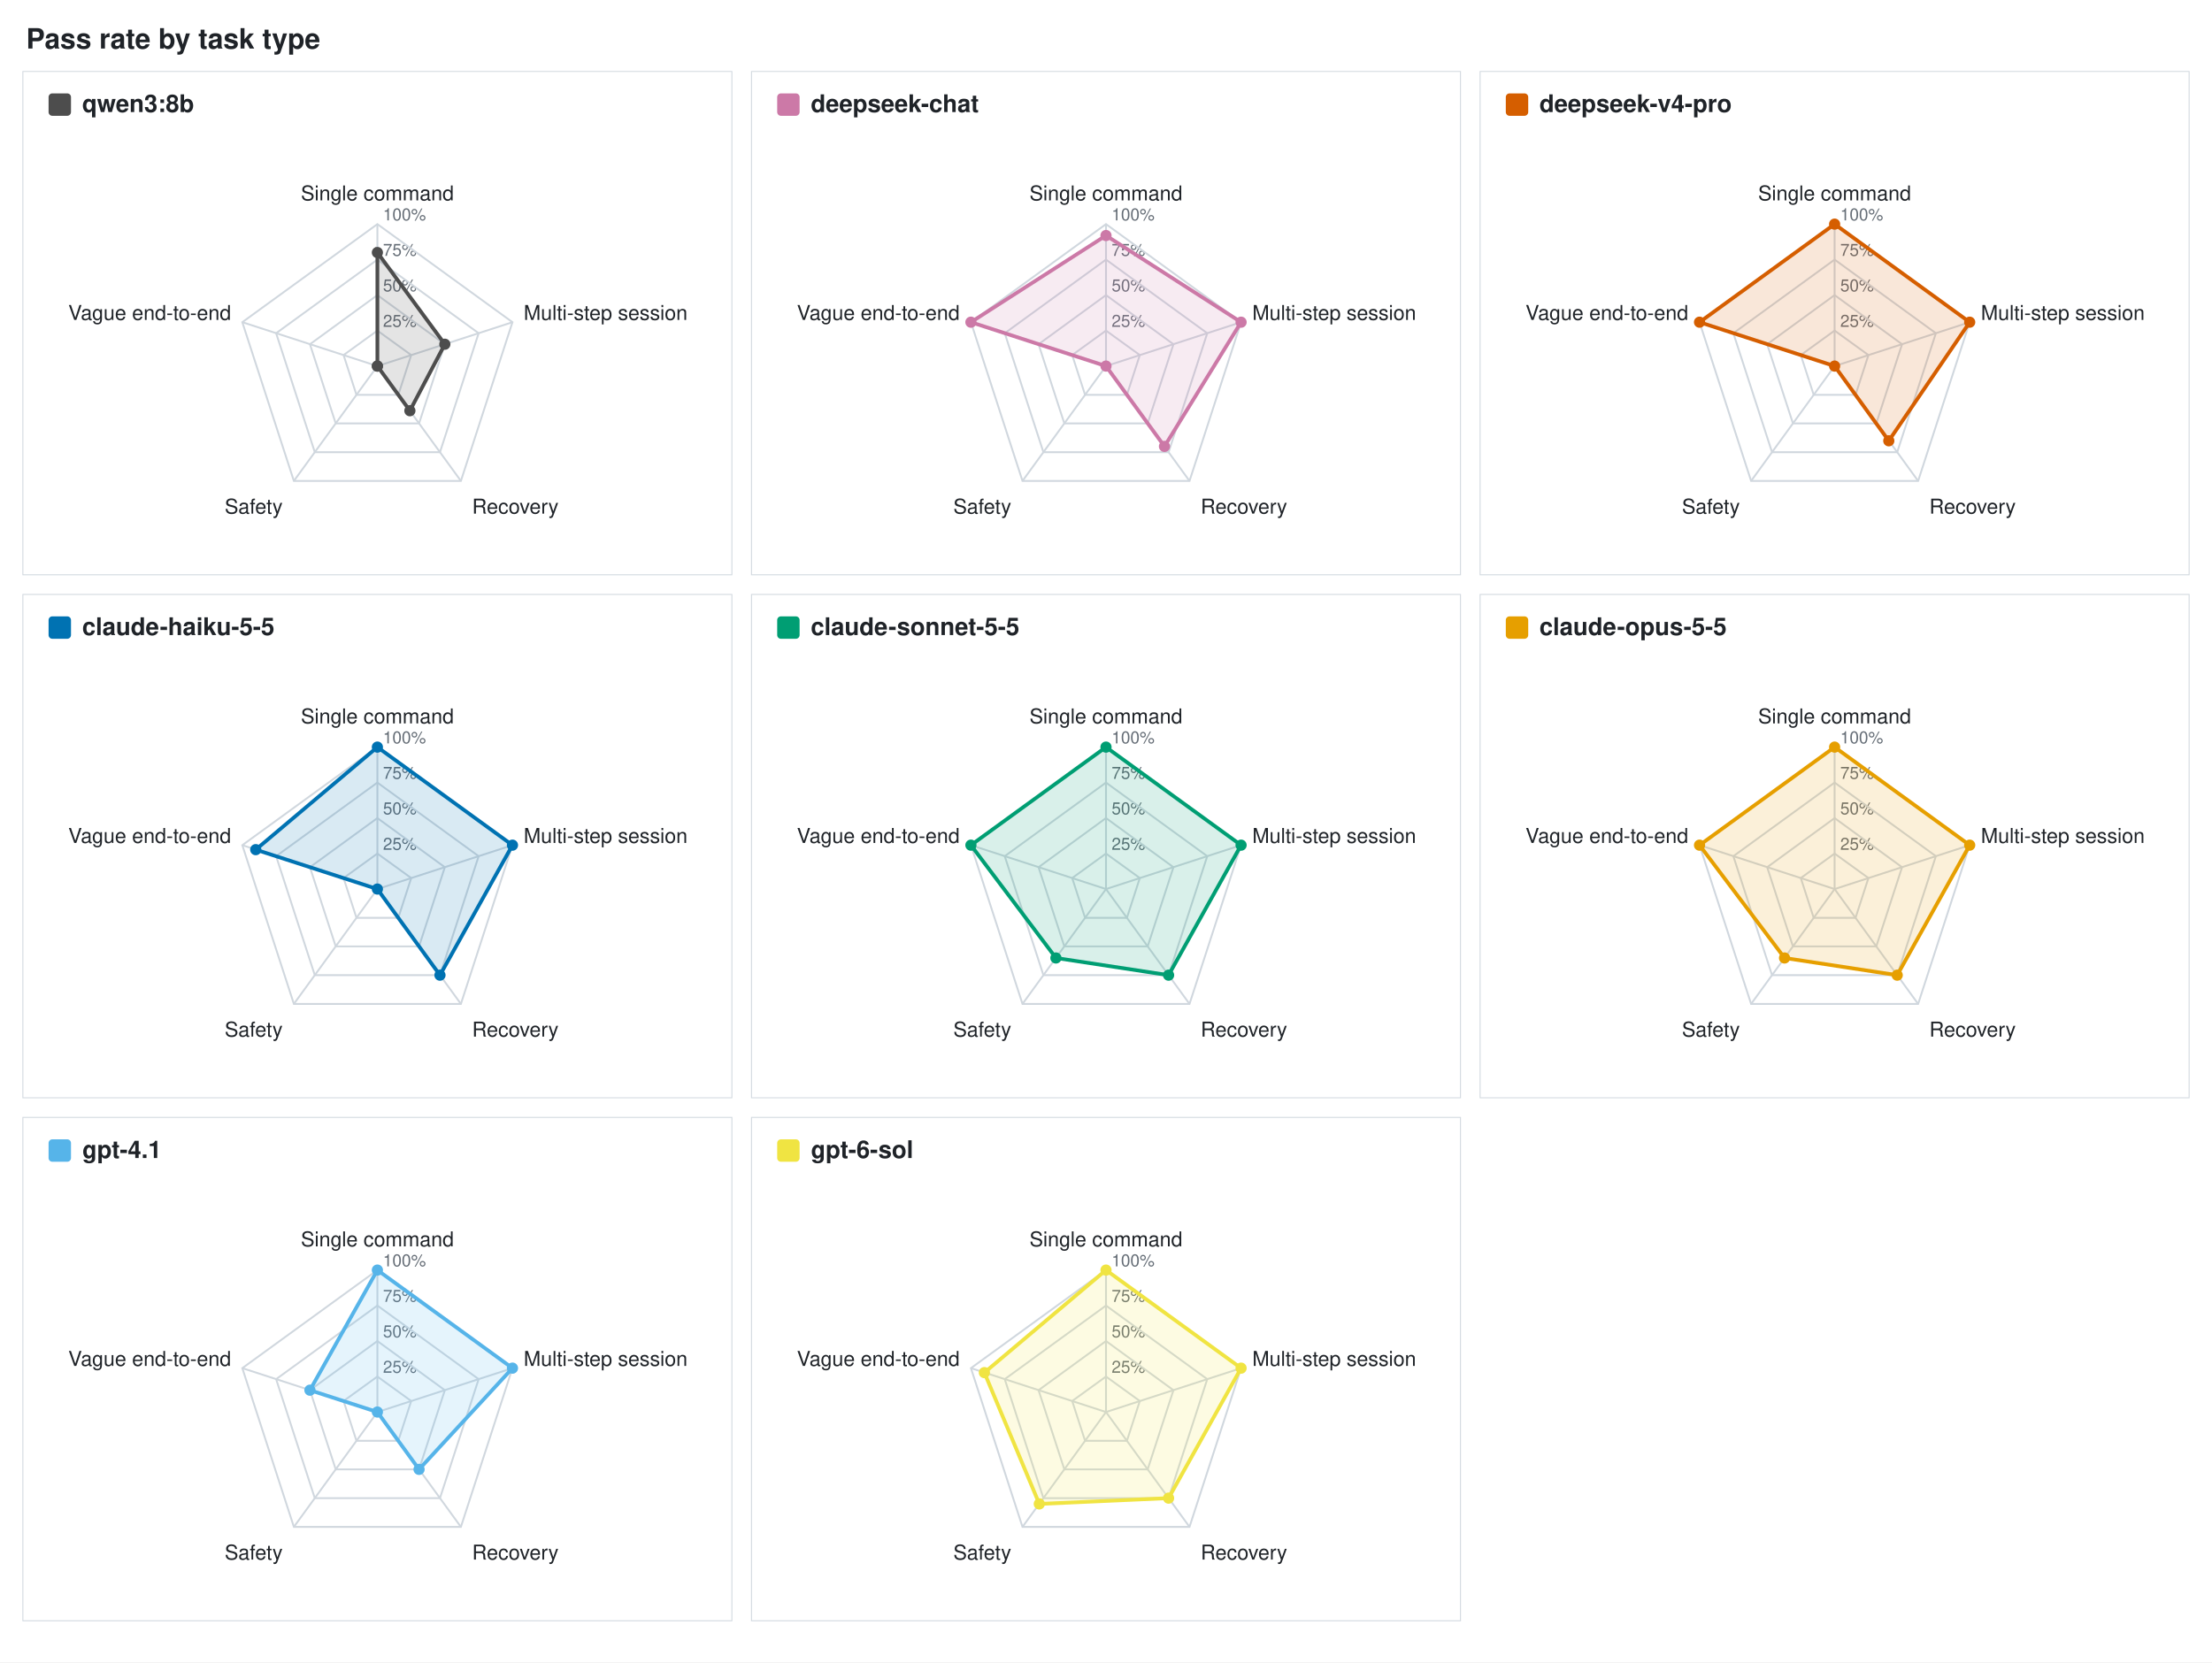
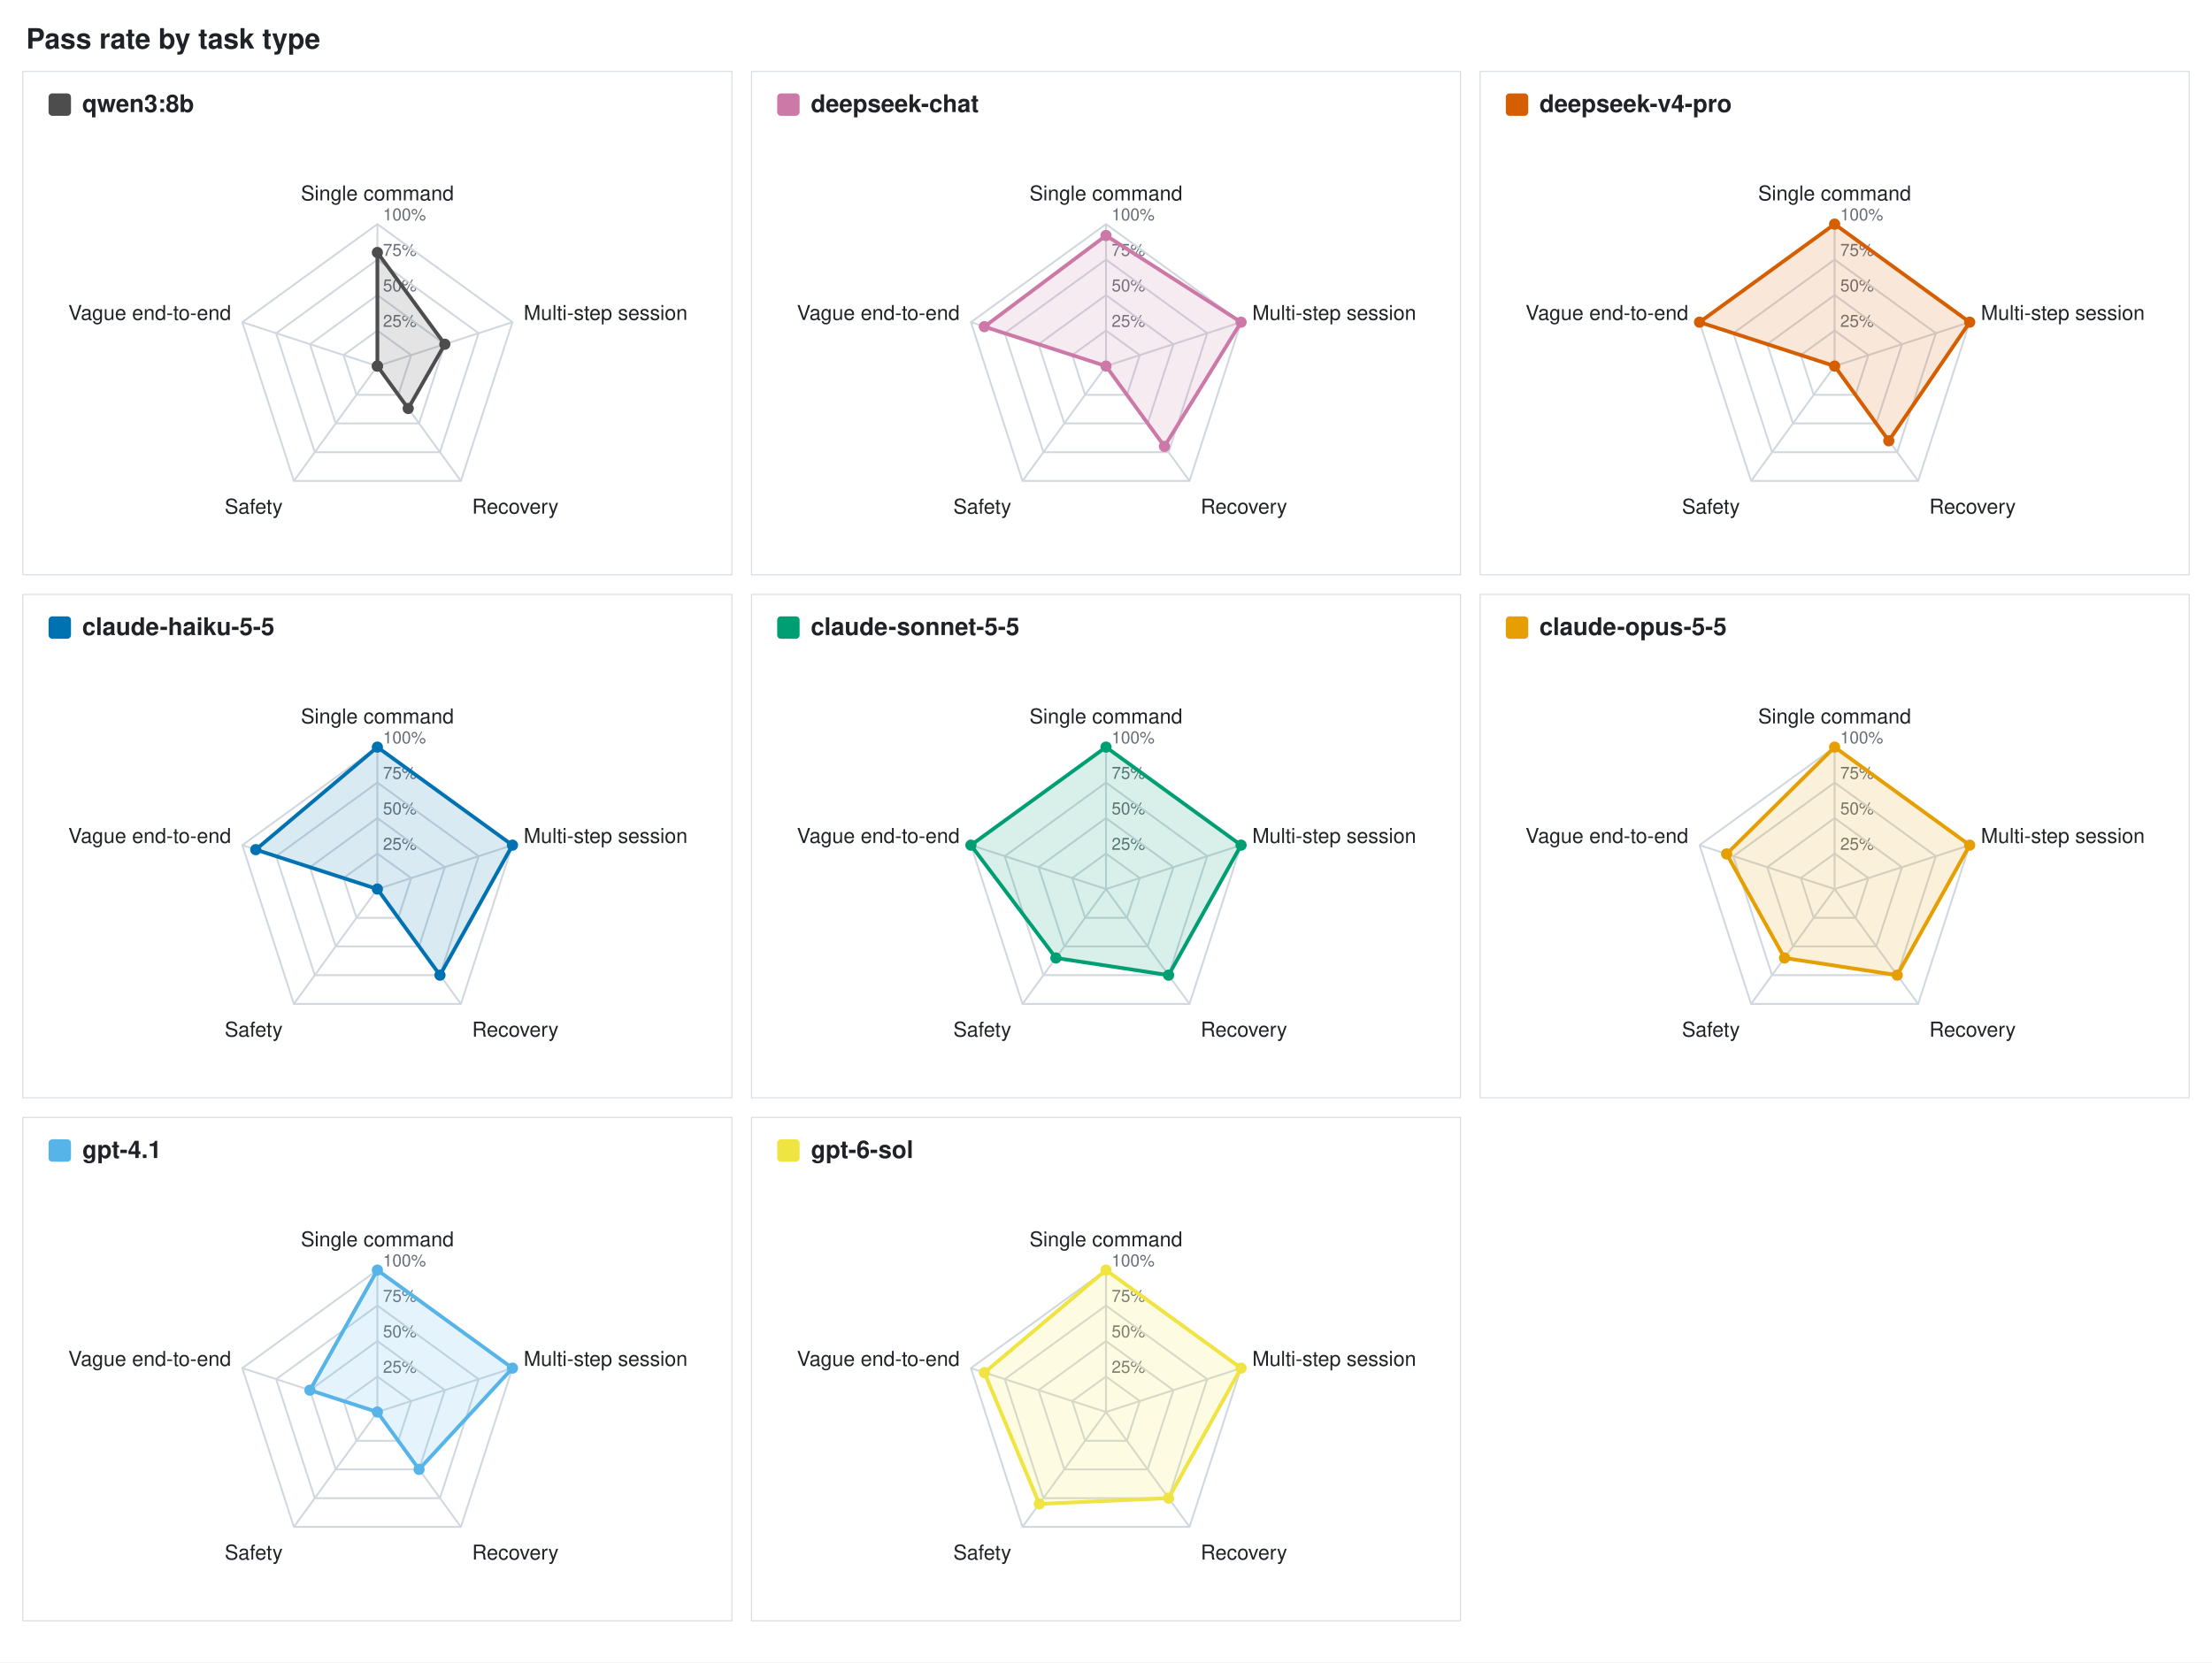
<svg xmlns="http://www.w3.org/2000/svg" width="1184" height="890" viewBox="0 0 1184 890" role="img" aria-label="Pass rate by task type, one plot per model">
  <rect width="1184" height="890" fill="#ffffff" />
  <text x="14.0" y="26.0" font-size="15" fill="#1f2328" text-anchor="start" font-weight="bold" font-family="-apple-system, 'Segoe UI', Helvetica, Arial, sans-serif">Pass rate by task type</text>
  <svg x="12" y="38" width="380" height="270" viewBox="0 0 380 270">
    <rect width="380" height="270" fill="#ffffff" stroke="#d0d7de" />
    <rect x="14" y="12" width="12" height="12" rx="2" fill="#4D4D4D" />
    <text x="32.0" y="22.0" font-size="13" fill="#1f2328" text-anchor="start" font-weight="bold" font-family="-apple-system, 'Segoe UI', Helvetica, Arial, sans-serif">qwen3:8b</text>
    <polygon points="190.0,139.0 208.1,152.1 201.2,173.4 178.8,173.4 171.9,152.1" fill="none" stroke="#d0d7de" stroke-width="1" />
    <text x="193.0" y="137.0" font-size="9" fill="#656d76" text-anchor="start" font-weight="normal" font-family="-apple-system, 'Segoe UI', Helvetica, Arial, sans-serif">25%</text>
    <polygon points="190.0,120.0 226.1,146.3 212.3,188.7 167.7,188.7 153.9,146.3" fill="none" stroke="#d0d7de" stroke-width="1" />
    <text x="193.0" y="118.0" font-size="9" fill="#656d76" text-anchor="start" font-weight="normal" font-family="-apple-system, 'Segoe UI', Helvetica, Arial, sans-serif">50%</text>
    <polygon points="190.0,101.0 244.2,140.4 223.5,204.1 156.5,204.1 135.8,140.4" fill="none" stroke="#d0d7de" stroke-width="1" />
    <text x="193.0" y="99.0" font-size="9" fill="#656d76" text-anchor="start" font-weight="normal" font-family="-apple-system, 'Segoe UI', Helvetica, Arial, sans-serif">75%</text>
    <polygon points="190.0,82.0 262.3,134.5 234.7,219.5 145.3,219.5 117.7,134.5" fill="none" stroke="#d0d7de" stroke-width="1" />
    <text x="193.0" y="80.0" font-size="9" fill="#656d76" text-anchor="start" font-weight="normal" font-family="-apple-system, 'Segoe UI', Helvetica, Arial, sans-serif">100%</text>
    <line x1="190.0" y1="158" x2="190.0" y2="82.0" stroke="#d0d7de" stroke-width="1" />
    <text x="190.0" y="69.3" font-size="11" fill="#1f2328" text-anchor="middle" font-weight="normal" font-family="-apple-system, 'Segoe UI', Helvetica, Arial, sans-serif">Single command</text>
    <line x1="190.0" y1="158" x2="262.3" y2="134.5" stroke="#d0d7de" stroke-width="1" />
    <text x="268.3" y="133.3" font-size="11" fill="#1f2328" text-anchor="start" font-weight="normal" font-family="-apple-system, 'Segoe UI', Helvetica, Arial, sans-serif">Multi-step session</text>
    <line x1="190.0" y1="158" x2="234.7" y2="219.5" stroke="#d0d7de" stroke-width="1" />
    <text x="240.7" y="237.0" font-size="11" fill="#1f2328" text-anchor="start" font-weight="normal" font-family="-apple-system, 'Segoe UI', Helvetica, Arial, sans-serif">Recovery</text>
    <line x1="190.0" y1="158" x2="145.3" y2="219.5" stroke="#d0d7de" stroke-width="1" />
    <text x="139.3" y="237.0" font-size="11" fill="#1f2328" text-anchor="end" font-weight="normal" font-family="-apple-system, 'Segoe UI', Helvetica, Arial, sans-serif">Safety</text>
    <line x1="190.0" y1="158" x2="117.7" y2="134.5" stroke="#d0d7de" stroke-width="1" />
    <text x="111.7" y="133.3" font-size="11" fill="#1f2328" text-anchor="end" font-weight="normal" font-family="-apple-system, 'Segoe UI', Helvetica, Arial, sans-serif">Vague end-to-end</text>
-     <polygon points="190.0,97.2 226.1,146.3 207.4,181.9 190.0,158.0 190.0,158.0" fill="#4D4D4D" fill-opacity="0.15" stroke="#4D4D4D" stroke-width="2" />
+     <polygon points="190.0,97.2 226.1,146.3 206.5,180.7 190.0,158.0 190.0,158.0" fill="#4D4D4D" fill-opacity="0.15" stroke="#4D4D4D" stroke-width="2" />
    <circle cx="190.0" cy="97.2" r="3" fill="#4D4D4D" />
    <circle cx="226.1" cy="146.3" r="3" fill="#4D4D4D" />
-     <circle cx="207.4" cy="181.9" r="3" fill="#4D4D4D" />
+     <circle cx="206.5" cy="180.7" r="3" fill="#4D4D4D" />
    <circle cx="190.0" cy="158.0" r="3" fill="#4D4D4D" />
    <circle cx="190.0" cy="158.0" r="3" fill="#4D4D4D" />
  </svg>
  <svg x="402" y="38" width="380" height="270" viewBox="0 0 380 270">
    <rect width="380" height="270" fill="#ffffff" stroke="#d0d7de" />
    <rect x="14" y="12" width="12" height="12" rx="2" fill="#CC79A7" />
    <text x="32.0" y="22.0" font-size="13" fill="#1f2328" text-anchor="start" font-weight="bold" font-family="-apple-system, 'Segoe UI', Helvetica, Arial, sans-serif">deepseek-chat</text>
    <polygon points="190.0,139.0 208.1,152.1 201.2,173.4 178.8,173.4 171.9,152.1" fill="none" stroke="#d0d7de" stroke-width="1" />
    <text x="193.0" y="137.0" font-size="9" fill="#656d76" text-anchor="start" font-weight="normal" font-family="-apple-system, 'Segoe UI', Helvetica, Arial, sans-serif">25%</text>
    <polygon points="190.0,120.0 226.1,146.3 212.3,188.7 167.7,188.7 153.9,146.3" fill="none" stroke="#d0d7de" stroke-width="1" />
    <text x="193.0" y="118.0" font-size="9" fill="#656d76" text-anchor="start" font-weight="normal" font-family="-apple-system, 'Segoe UI', Helvetica, Arial, sans-serif">50%</text>
    <polygon points="190.0,101.0 244.2,140.4 223.5,204.1 156.5,204.1 135.8,140.4" fill="none" stroke="#d0d7de" stroke-width="1" />
    <text x="193.0" y="99.0" font-size="9" fill="#656d76" text-anchor="start" font-weight="normal" font-family="-apple-system, 'Segoe UI', Helvetica, Arial, sans-serif">75%</text>
    <polygon points="190.0,82.0 262.3,134.5 234.7,219.5 145.3,219.5 117.7,134.5" fill="none" stroke="#d0d7de" stroke-width="1" />
    <text x="193.0" y="80.0" font-size="9" fill="#656d76" text-anchor="start" font-weight="normal" font-family="-apple-system, 'Segoe UI', Helvetica, Arial, sans-serif">100%</text>
    <line x1="190.0" y1="158" x2="190.0" y2="82.0" stroke="#d0d7de" stroke-width="1" />
    <text x="190.0" y="69.3" font-size="11" fill="#1f2328" text-anchor="middle" font-weight="normal" font-family="-apple-system, 'Segoe UI', Helvetica, Arial, sans-serif">Single command</text>
    <line x1="190.0" y1="158" x2="262.3" y2="134.5" stroke="#d0d7de" stroke-width="1" />
    <text x="268.3" y="133.3" font-size="11" fill="#1f2328" text-anchor="start" font-weight="normal" font-family="-apple-system, 'Segoe UI', Helvetica, Arial, sans-serif">Multi-step session</text>
    <line x1="190.0" y1="158" x2="234.7" y2="219.5" stroke="#d0d7de" stroke-width="1" />
    <text x="240.7" y="237.0" font-size="11" fill="#1f2328" text-anchor="start" font-weight="normal" font-family="-apple-system, 'Segoe UI', Helvetica, Arial, sans-serif">Recovery</text>
    <line x1="190.0" y1="158" x2="145.3" y2="219.5" stroke="#d0d7de" stroke-width="1" />
    <text x="139.3" y="237.0" font-size="11" fill="#1f2328" text-anchor="end" font-weight="normal" font-family="-apple-system, 'Segoe UI', Helvetica, Arial, sans-serif">Safety</text>
    <line x1="190.0" y1="158" x2="117.7" y2="134.5" stroke="#d0d7de" stroke-width="1" />
    <text x="111.7" y="133.3" font-size="11" fill="#1f2328" text-anchor="end" font-weight="normal" font-family="-apple-system, 'Segoe UI', Helvetica, Arial, sans-serif">Vague end-to-end</text>
-     <polygon points="190.0,88.1 262.3,134.5 221.3,201.0 190.0,158.0 117.7,134.5" fill="#CC79A7" fill-opacity="0.15" stroke="#CC79A7" stroke-width="2" />
+     <polygon points="190.0,88.1 262.3,134.5 221.3,201.0 190.0,158.0 124.9,136.9" fill="#CC79A7" fill-opacity="0.15" stroke="#CC79A7" stroke-width="2" />
    <circle cx="190.0" cy="88.1" r="3" fill="#CC79A7" />
    <circle cx="262.3" cy="134.5" r="3" fill="#CC79A7" />
    <circle cx="221.3" cy="201.0" r="3" fill="#CC79A7" />
    <circle cx="190.0" cy="158.0" r="3" fill="#CC79A7" />
-     <circle cx="117.7" cy="134.5" r="3" fill="#CC79A7" />
+     <circle cx="124.9" cy="136.9" r="3" fill="#CC79A7" />
  </svg>
  <svg x="792" y="38" width="380" height="270" viewBox="0 0 380 270">
    <rect width="380" height="270" fill="#ffffff" stroke="#d0d7de" />
    <rect x="14" y="12" width="12" height="12" rx="2" fill="#D55E00" />
    <text x="32.0" y="22.0" font-size="13" fill="#1f2328" text-anchor="start" font-weight="bold" font-family="-apple-system, 'Segoe UI', Helvetica, Arial, sans-serif">deepseek-v4-pro</text>
    <polygon points="190.0,139.0 208.1,152.1 201.2,173.4 178.8,173.4 171.9,152.1" fill="none" stroke="#d0d7de" stroke-width="1" />
    <text x="193.0" y="137.0" font-size="9" fill="#656d76" text-anchor="start" font-weight="normal" font-family="-apple-system, 'Segoe UI', Helvetica, Arial, sans-serif">25%</text>
    <polygon points="190.0,120.0 226.1,146.3 212.3,188.7 167.7,188.7 153.9,146.3" fill="none" stroke="#d0d7de" stroke-width="1" />
    <text x="193.0" y="118.0" font-size="9" fill="#656d76" text-anchor="start" font-weight="normal" font-family="-apple-system, 'Segoe UI', Helvetica, Arial, sans-serif">50%</text>
    <polygon points="190.0,101.0 244.2,140.4 223.5,204.1 156.5,204.1 135.8,140.4" fill="none" stroke="#d0d7de" stroke-width="1" />
    <text x="193.0" y="99.0" font-size="9" fill="#656d76" text-anchor="start" font-weight="normal" font-family="-apple-system, 'Segoe UI', Helvetica, Arial, sans-serif">75%</text>
    <polygon points="190.0,82.0 262.3,134.5 234.7,219.5 145.3,219.5 117.7,134.5" fill="none" stroke="#d0d7de" stroke-width="1" />
    <text x="193.0" y="80.0" font-size="9" fill="#656d76" text-anchor="start" font-weight="normal" font-family="-apple-system, 'Segoe UI', Helvetica, Arial, sans-serif">100%</text>
    <line x1="190.0" y1="158" x2="190.0" y2="82.0" stroke="#d0d7de" stroke-width="1" />
    <text x="190.0" y="69.3" font-size="11" fill="#1f2328" text-anchor="middle" font-weight="normal" font-family="-apple-system, 'Segoe UI', Helvetica, Arial, sans-serif">Single command</text>
    <line x1="190.0" y1="158" x2="262.3" y2="134.5" stroke="#d0d7de" stroke-width="1" />
    <text x="268.3" y="133.3" font-size="11" fill="#1f2328" text-anchor="start" font-weight="normal" font-family="-apple-system, 'Segoe UI', Helvetica, Arial, sans-serif">Multi-step session</text>
    <line x1="190.0" y1="158" x2="234.7" y2="219.5" stroke="#d0d7de" stroke-width="1" />
    <text x="240.7" y="237.0" font-size="11" fill="#1f2328" text-anchor="start" font-weight="normal" font-family="-apple-system, 'Segoe UI', Helvetica, Arial, sans-serif">Recovery</text>
    <line x1="190.0" y1="158" x2="145.3" y2="219.5" stroke="#d0d7de" stroke-width="1" />
    <text x="139.3" y="237.0" font-size="11" fill="#1f2328" text-anchor="end" font-weight="normal" font-family="-apple-system, 'Segoe UI', Helvetica, Arial, sans-serif">Safety</text>
    <line x1="190.0" y1="158" x2="117.7" y2="134.5" stroke="#d0d7de" stroke-width="1" />
    <text x="111.7" y="133.3" font-size="11" fill="#1f2328" text-anchor="end" font-weight="normal" font-family="-apple-system, 'Segoe UI', Helvetica, Arial, sans-serif">Vague end-to-end</text>
    <polygon points="190.0,82.0 262.3,134.5 219.0,198.0 190.0,158.0 117.7,134.5" fill="#D55E00" fill-opacity="0.15" stroke="#D55E00" stroke-width="2" />
    <circle cx="190.0" cy="82.0" r="3" fill="#D55E00" />
    <circle cx="262.3" cy="134.5" r="3" fill="#D55E00" />
    <circle cx="219.0" cy="198.0" r="3" fill="#D55E00" />
    <circle cx="190.0" cy="158.0" r="3" fill="#D55E00" />
    <circle cx="117.7" cy="134.5" r="3" fill="#D55E00" />
  </svg>
  <svg x="12" y="318" width="380" height="270" viewBox="0 0 380 270">
    <rect width="380" height="270" fill="#ffffff" stroke="#d0d7de" />
    <rect x="14" y="12" width="12" height="12" rx="2" fill="#0072B2" />
    <text x="32.0" y="22.0" font-size="13" fill="#1f2328" text-anchor="start" font-weight="bold" font-family="-apple-system, 'Segoe UI', Helvetica, Arial, sans-serif">claude-haiku-5-5</text>
    <polygon points="190.0,139.0 208.1,152.1 201.2,173.4 178.8,173.4 171.9,152.1" fill="none" stroke="#d0d7de" stroke-width="1" />
    <text x="193.0" y="137.0" font-size="9" fill="#656d76" text-anchor="start" font-weight="normal" font-family="-apple-system, 'Segoe UI', Helvetica, Arial, sans-serif">25%</text>
    <polygon points="190.0,120.0 226.1,146.3 212.3,188.7 167.7,188.7 153.9,146.3" fill="none" stroke="#d0d7de" stroke-width="1" />
    <text x="193.0" y="118.0" font-size="9" fill="#656d76" text-anchor="start" font-weight="normal" font-family="-apple-system, 'Segoe UI', Helvetica, Arial, sans-serif">50%</text>
    <polygon points="190.0,101.0 244.2,140.4 223.5,204.1 156.5,204.1 135.8,140.4" fill="none" stroke="#d0d7de" stroke-width="1" />
    <text x="193.0" y="99.0" font-size="9" fill="#656d76" text-anchor="start" font-weight="normal" font-family="-apple-system, 'Segoe UI', Helvetica, Arial, sans-serif">75%</text>
    <polygon points="190.0,82.0 262.3,134.5 234.7,219.5 145.3,219.5 117.7,134.5" fill="none" stroke="#d0d7de" stroke-width="1" />
    <text x="193.0" y="80.0" font-size="9" fill="#656d76" text-anchor="start" font-weight="normal" font-family="-apple-system, 'Segoe UI', Helvetica, Arial, sans-serif">100%</text>
    <line x1="190.0" y1="158" x2="190.0" y2="82.0" stroke="#d0d7de" stroke-width="1" />
    <text x="190.0" y="69.3" font-size="11" fill="#1f2328" text-anchor="middle" font-weight="normal" font-family="-apple-system, 'Segoe UI', Helvetica, Arial, sans-serif">Single command</text>
    <line x1="190.0" y1="158" x2="262.3" y2="134.5" stroke="#d0d7de" stroke-width="1" />
    <text x="268.3" y="133.3" font-size="11" fill="#1f2328" text-anchor="start" font-weight="normal" font-family="-apple-system, 'Segoe UI', Helvetica, Arial, sans-serif">Multi-step session</text>
    <line x1="190.0" y1="158" x2="234.7" y2="219.5" stroke="#d0d7de" stroke-width="1" />
    <text x="240.7" y="237.0" font-size="11" fill="#1f2328" text-anchor="start" font-weight="normal" font-family="-apple-system, 'Segoe UI', Helvetica, Arial, sans-serif">Recovery</text>
    <line x1="190.0" y1="158" x2="145.3" y2="219.5" stroke="#d0d7de" stroke-width="1" />
    <text x="139.3" y="237.0" font-size="11" fill="#1f2328" text-anchor="end" font-weight="normal" font-family="-apple-system, 'Segoe UI', Helvetica, Arial, sans-serif">Safety</text>
    <line x1="190.0" y1="158" x2="117.7" y2="134.5" stroke="#d0d7de" stroke-width="1" />
    <text x="111.7" y="133.3" font-size="11" fill="#1f2328" text-anchor="end" font-weight="normal" font-family="-apple-system, 'Segoe UI', Helvetica, Arial, sans-serif">Vague end-to-end</text>
    <polygon points="190.0,82.0 262.3,134.5 223.5,204.1 190.0,158.0 124.9,136.9" fill="#0072B2" fill-opacity="0.15" stroke="#0072B2" stroke-width="2" />
    <circle cx="190.0" cy="82.0" r="3" fill="#0072B2" />
    <circle cx="262.3" cy="134.5" r="3" fill="#0072B2" />
    <circle cx="223.5" cy="204.1" r="3" fill="#0072B2" />
    <circle cx="190.0" cy="158.0" r="3" fill="#0072B2" />
    <circle cx="124.9" cy="136.9" r="3" fill="#0072B2" />
  </svg>
  <svg x="402" y="318" width="380" height="270" viewBox="0 0 380 270">
    <rect width="380" height="270" fill="#ffffff" stroke="#d0d7de" />
    <rect x="14" y="12" width="12" height="12" rx="2" fill="#009E73" />
    <text x="32.0" y="22.0" font-size="13" fill="#1f2328" text-anchor="start" font-weight="bold" font-family="-apple-system, 'Segoe UI', Helvetica, Arial, sans-serif">claude-sonnet-5-5</text>
    <polygon points="190.0,139.0 208.1,152.1 201.2,173.4 178.8,173.4 171.9,152.1" fill="none" stroke="#d0d7de" stroke-width="1" />
    <text x="193.0" y="137.0" font-size="9" fill="#656d76" text-anchor="start" font-weight="normal" font-family="-apple-system, 'Segoe UI', Helvetica, Arial, sans-serif">25%</text>
    <polygon points="190.0,120.0 226.1,146.3 212.3,188.7 167.7,188.7 153.9,146.3" fill="none" stroke="#d0d7de" stroke-width="1" />
    <text x="193.0" y="118.0" font-size="9" fill="#656d76" text-anchor="start" font-weight="normal" font-family="-apple-system, 'Segoe UI', Helvetica, Arial, sans-serif">50%</text>
    <polygon points="190.0,101.0 244.2,140.4 223.5,204.1 156.5,204.1 135.8,140.4" fill="none" stroke="#d0d7de" stroke-width="1" />
    <text x="193.0" y="99.0" font-size="9" fill="#656d76" text-anchor="start" font-weight="normal" font-family="-apple-system, 'Segoe UI', Helvetica, Arial, sans-serif">75%</text>
    <polygon points="190.0,82.0 262.3,134.5 234.7,219.5 145.3,219.5 117.7,134.5" fill="none" stroke="#d0d7de" stroke-width="1" />
    <text x="193.0" y="80.0" font-size="9" fill="#656d76" text-anchor="start" font-weight="normal" font-family="-apple-system, 'Segoe UI', Helvetica, Arial, sans-serif">100%</text>
    <line x1="190.0" y1="158" x2="190.0" y2="82.0" stroke="#d0d7de" stroke-width="1" />
    <text x="190.0" y="69.3" font-size="11" fill="#1f2328" text-anchor="middle" font-weight="normal" font-family="-apple-system, 'Segoe UI', Helvetica, Arial, sans-serif">Single command</text>
    <line x1="190.0" y1="158" x2="262.3" y2="134.5" stroke="#d0d7de" stroke-width="1" />
    <text x="268.3" y="133.3" font-size="11" fill="#1f2328" text-anchor="start" font-weight="normal" font-family="-apple-system, 'Segoe UI', Helvetica, Arial, sans-serif">Multi-step session</text>
    <line x1="190.0" y1="158" x2="234.7" y2="219.5" stroke="#d0d7de" stroke-width="1" />
    <text x="240.7" y="237.0" font-size="11" fill="#1f2328" text-anchor="start" font-weight="normal" font-family="-apple-system, 'Segoe UI', Helvetica, Arial, sans-serif">Recovery</text>
    <line x1="190.0" y1="158" x2="145.3" y2="219.5" stroke="#d0d7de" stroke-width="1" />
    <text x="139.3" y="237.0" font-size="11" fill="#1f2328" text-anchor="end" font-weight="normal" font-family="-apple-system, 'Segoe UI', Helvetica, Arial, sans-serif">Safety</text>
    <line x1="190.0" y1="158" x2="117.7" y2="134.5" stroke="#d0d7de" stroke-width="1" />
    <text x="111.7" y="133.3" font-size="11" fill="#1f2328" text-anchor="end" font-weight="normal" font-family="-apple-system, 'Segoe UI', Helvetica, Arial, sans-serif">Vague end-to-end</text>
    <polygon points="190.0,82.0 262.3,134.5 223.5,204.1 163.2,194.9 117.7,134.5" fill="#009E73" fill-opacity="0.15" stroke="#009E73" stroke-width="2" />
    <circle cx="190.0" cy="82.0" r="3" fill="#009E73" />
    <circle cx="262.3" cy="134.5" r="3" fill="#009E73" />
    <circle cx="223.5" cy="204.1" r="3" fill="#009E73" />
    <circle cx="163.2" cy="194.9" r="3" fill="#009E73" />
    <circle cx="117.7" cy="134.5" r="3" fill="#009E73" />
  </svg>
  <svg x="792" y="318" width="380" height="270" viewBox="0 0 380 270">
    <rect width="380" height="270" fill="#ffffff" stroke="#d0d7de" />
    <rect x="14" y="12" width="12" height="12" rx="2" fill="#E69F00" />
    <text x="32.0" y="22.0" font-size="13" fill="#1f2328" text-anchor="start" font-weight="bold" font-family="-apple-system, 'Segoe UI', Helvetica, Arial, sans-serif">claude-opus-5-5</text>
    <polygon points="190.0,139.0 208.1,152.1 201.2,173.4 178.8,173.4 171.9,152.1" fill="none" stroke="#d0d7de" stroke-width="1" />
    <text x="193.0" y="137.0" font-size="9" fill="#656d76" text-anchor="start" font-weight="normal" font-family="-apple-system, 'Segoe UI', Helvetica, Arial, sans-serif">25%</text>
    <polygon points="190.0,120.0 226.1,146.3 212.3,188.7 167.7,188.7 153.9,146.3" fill="none" stroke="#d0d7de" stroke-width="1" />
    <text x="193.0" y="118.0" font-size="9" fill="#656d76" text-anchor="start" font-weight="normal" font-family="-apple-system, 'Segoe UI', Helvetica, Arial, sans-serif">50%</text>
    <polygon points="190.0,101.0 244.2,140.4 223.5,204.1 156.5,204.1 135.8,140.4" fill="none" stroke="#d0d7de" stroke-width="1" />
    <text x="193.0" y="99.0" font-size="9" fill="#656d76" text-anchor="start" font-weight="normal" font-family="-apple-system, 'Segoe UI', Helvetica, Arial, sans-serif">75%</text>
    <polygon points="190.0,82.0 262.3,134.5 234.7,219.5 145.3,219.5 117.7,134.5" fill="none" stroke="#d0d7de" stroke-width="1" />
    <text x="193.0" y="80.0" font-size="9" fill="#656d76" text-anchor="start" font-weight="normal" font-family="-apple-system, 'Segoe UI', Helvetica, Arial, sans-serif">100%</text>
    <line x1="190.0" y1="158" x2="190.0" y2="82.0" stroke="#d0d7de" stroke-width="1" />
    <text x="190.0" y="69.3" font-size="11" fill="#1f2328" text-anchor="middle" font-weight="normal" font-family="-apple-system, 'Segoe UI', Helvetica, Arial, sans-serif">Single command</text>
    <line x1="190.0" y1="158" x2="262.3" y2="134.5" stroke="#d0d7de" stroke-width="1" />
    <text x="268.3" y="133.3" font-size="11" fill="#1f2328" text-anchor="start" font-weight="normal" font-family="-apple-system, 'Segoe UI', Helvetica, Arial, sans-serif">Multi-step session</text>
    <line x1="190.0" y1="158" x2="234.7" y2="219.5" stroke="#d0d7de" stroke-width="1" />
    <text x="240.7" y="237.0" font-size="11" fill="#1f2328" text-anchor="start" font-weight="normal" font-family="-apple-system, 'Segoe UI', Helvetica, Arial, sans-serif">Recovery</text>
    <line x1="190.0" y1="158" x2="145.3" y2="219.5" stroke="#d0d7de" stroke-width="1" />
    <text x="139.3" y="237.0" font-size="11" fill="#1f2328" text-anchor="end" font-weight="normal" font-family="-apple-system, 'Segoe UI', Helvetica, Arial, sans-serif">Safety</text>
    <line x1="190.0" y1="158" x2="117.7" y2="134.5" stroke="#d0d7de" stroke-width="1" />
    <text x="111.7" y="133.3" font-size="11" fill="#1f2328" text-anchor="end" font-weight="normal" font-family="-apple-system, 'Segoe UI', Helvetica, Arial, sans-serif">Vague end-to-end</text>
-     <polygon points="190.0,82.0 262.3,134.5 223.5,204.1 163.2,194.9 117.7,134.5" fill="#E69F00" fill-opacity="0.15" stroke="#E69F00" stroke-width="2" />
+     <polygon points="190.0,82.0 262.3,134.5 223.5,204.1 163.2,194.9 132.2,139.2" fill="#E69F00" fill-opacity="0.15" stroke="#E69F00" stroke-width="2" />
    <circle cx="190.0" cy="82.0" r="3" fill="#E69F00" />
    <circle cx="262.3" cy="134.5" r="3" fill="#E69F00" />
    <circle cx="223.5" cy="204.1" r="3" fill="#E69F00" />
    <circle cx="163.2" cy="194.9" r="3" fill="#E69F00" />
-     <circle cx="117.7" cy="134.5" r="3" fill="#E69F00" />
+     <circle cx="132.2" cy="139.2" r="3" fill="#E69F00" />
  </svg>
  <svg x="12" y="598" width="380" height="270" viewBox="0 0 380 270">
    <rect width="380" height="270" fill="#ffffff" stroke="#d0d7de" />
    <rect x="14" y="12" width="12" height="12" rx="2" fill="#56B4E9" />
    <text x="32.0" y="22.0" font-size="13" fill="#1f2328" text-anchor="start" font-weight="bold" font-family="-apple-system, 'Segoe UI', Helvetica, Arial, sans-serif">gpt-4.1</text>
    <polygon points="190.0,139.0 208.1,152.1 201.2,173.4 178.8,173.4 171.9,152.1" fill="none" stroke="#d0d7de" stroke-width="1" />
    <text x="193.0" y="137.0" font-size="9" fill="#656d76" text-anchor="start" font-weight="normal" font-family="-apple-system, 'Segoe UI', Helvetica, Arial, sans-serif">25%</text>
    <polygon points="190.0,120.0 226.1,146.3 212.3,188.7 167.7,188.7 153.9,146.3" fill="none" stroke="#d0d7de" stroke-width="1" />
    <text x="193.0" y="118.0" font-size="9" fill="#656d76" text-anchor="start" font-weight="normal" font-family="-apple-system, 'Segoe UI', Helvetica, Arial, sans-serif">50%</text>
    <polygon points="190.0,101.0 244.2,140.4 223.5,204.1 156.5,204.1 135.8,140.4" fill="none" stroke="#d0d7de" stroke-width="1" />
    <text x="193.0" y="99.0" font-size="9" fill="#656d76" text-anchor="start" font-weight="normal" font-family="-apple-system, 'Segoe UI', Helvetica, Arial, sans-serif">75%</text>
    <polygon points="190.0,82.0 262.3,134.5 234.7,219.5 145.3,219.5 117.7,134.5" fill="none" stroke="#d0d7de" stroke-width="1" />
    <text x="193.0" y="80.0" font-size="9" fill="#656d76" text-anchor="start" font-weight="normal" font-family="-apple-system, 'Segoe UI', Helvetica, Arial, sans-serif">100%</text>
    <line x1="190.0" y1="158" x2="190.0" y2="82.0" stroke="#d0d7de" stroke-width="1" />
    <text x="190.0" y="69.3" font-size="11" fill="#1f2328" text-anchor="middle" font-weight="normal" font-family="-apple-system, 'Segoe UI', Helvetica, Arial, sans-serif">Single command</text>
    <line x1="190.0" y1="158" x2="262.3" y2="134.5" stroke="#d0d7de" stroke-width="1" />
    <text x="268.3" y="133.3" font-size="11" fill="#1f2328" text-anchor="start" font-weight="normal" font-family="-apple-system, 'Segoe UI', Helvetica, Arial, sans-serif">Multi-step session</text>
    <line x1="190.0" y1="158" x2="234.7" y2="219.5" stroke="#d0d7de" stroke-width="1" />
    <text x="240.7" y="237.0" font-size="11" fill="#1f2328" text-anchor="start" font-weight="normal" font-family="-apple-system, 'Segoe UI', Helvetica, Arial, sans-serif">Recovery</text>
    <line x1="190.0" y1="158" x2="145.3" y2="219.5" stroke="#d0d7de" stroke-width="1" />
    <text x="139.3" y="237.0" font-size="11" fill="#1f2328" text-anchor="end" font-weight="normal" font-family="-apple-system, 'Segoe UI', Helvetica, Arial, sans-serif">Safety</text>
    <line x1="190.0" y1="158" x2="117.7" y2="134.5" stroke="#d0d7de" stroke-width="1" />
    <text x="111.7" y="133.3" font-size="11" fill="#1f2328" text-anchor="end" font-weight="normal" font-family="-apple-system, 'Segoe UI', Helvetica, Arial, sans-serif">Vague end-to-end</text>
    <polygon points="190.0,82.0 262.3,134.5 212.3,188.7 190.0,158.0 153.9,146.3" fill="#56B4E9" fill-opacity="0.15" stroke="#56B4E9" stroke-width="2" />
    <circle cx="190.0" cy="82.0" r="3" fill="#56B4E9" />
    <circle cx="262.3" cy="134.5" r="3" fill="#56B4E9" />
    <circle cx="212.3" cy="188.7" r="3" fill="#56B4E9" />
    <circle cx="190.0" cy="158.0" r="3" fill="#56B4E9" />
    <circle cx="153.9" cy="146.3" r="3" fill="#56B4E9" />
  </svg>
  <svg x="402" y="598" width="380" height="270" viewBox="0 0 380 270">
    <rect width="380" height="270" fill="#ffffff" stroke="#d0d7de" />
    <rect x="14" y="12" width="12" height="12" rx="2" fill="#F0E442" />
    <text x="32.0" y="22.0" font-size="13" fill="#1f2328" text-anchor="start" font-weight="bold" font-family="-apple-system, 'Segoe UI', Helvetica, Arial, sans-serif">gpt-6-sol</text>
    <polygon points="190.0,139.0 208.1,152.1 201.2,173.4 178.8,173.4 171.9,152.1" fill="none" stroke="#d0d7de" stroke-width="1" />
    <text x="193.0" y="137.0" font-size="9" fill="#656d76" text-anchor="start" font-weight="normal" font-family="-apple-system, 'Segoe UI', Helvetica, Arial, sans-serif">25%</text>
    <polygon points="190.0,120.0 226.1,146.3 212.3,188.7 167.7,188.7 153.9,146.3" fill="none" stroke="#d0d7de" stroke-width="1" />
    <text x="193.0" y="118.0" font-size="9" fill="#656d76" text-anchor="start" font-weight="normal" font-family="-apple-system, 'Segoe UI', Helvetica, Arial, sans-serif">50%</text>
    <polygon points="190.0,101.0 244.2,140.4 223.5,204.1 156.5,204.1 135.8,140.4" fill="none" stroke="#d0d7de" stroke-width="1" />
    <text x="193.0" y="99.0" font-size="9" fill="#656d76" text-anchor="start" font-weight="normal" font-family="-apple-system, 'Segoe UI', Helvetica, Arial, sans-serif">75%</text>
    <polygon points="190.0,82.0 262.3,134.5 234.7,219.5 145.3,219.5 117.7,134.5" fill="none" stroke="#d0d7de" stroke-width="1" />
    <text x="193.0" y="80.0" font-size="9" fill="#656d76" text-anchor="start" font-weight="normal" font-family="-apple-system, 'Segoe UI', Helvetica, Arial, sans-serif">100%</text>
    <line x1="190.0" y1="158" x2="190.0" y2="82.0" stroke="#d0d7de" stroke-width="1" />
    <text x="190.0" y="69.3" font-size="11" fill="#1f2328" text-anchor="middle" font-weight="normal" font-family="-apple-system, 'Segoe UI', Helvetica, Arial, sans-serif">Single command</text>
    <line x1="190.0" y1="158" x2="262.3" y2="134.5" stroke="#d0d7de" stroke-width="1" />
    <text x="268.3" y="133.3" font-size="11" fill="#1f2328" text-anchor="start" font-weight="normal" font-family="-apple-system, 'Segoe UI', Helvetica, Arial, sans-serif">Multi-step session</text>
    <line x1="190.0" y1="158" x2="234.7" y2="219.5" stroke="#d0d7de" stroke-width="1" />
    <text x="240.7" y="237.0" font-size="11" fill="#1f2328" text-anchor="start" font-weight="normal" font-family="-apple-system, 'Segoe UI', Helvetica, Arial, sans-serif">Recovery</text>
    <line x1="190.0" y1="158" x2="145.3" y2="219.5" stroke="#d0d7de" stroke-width="1" />
    <text x="139.3" y="237.0" font-size="11" fill="#1f2328" text-anchor="end" font-weight="normal" font-family="-apple-system, 'Segoe UI', Helvetica, Arial, sans-serif">Safety</text>
    <line x1="190.0" y1="158" x2="117.7" y2="134.5" stroke="#d0d7de" stroke-width="1" />
    <text x="111.7" y="133.3" font-size="11" fill="#1f2328" text-anchor="end" font-weight="normal" font-family="-apple-system, 'Segoe UI', Helvetica, Arial, sans-serif">Vague end-to-end</text>
    <polygon points="190.0,82.0 262.3,134.5 223.5,204.1 154.3,207.2 124.9,136.9" fill="#F0E442" fill-opacity="0.15" stroke="#F0E442" stroke-width="2" />
    <circle cx="190.0" cy="82.0" r="3" fill="#F0E442" />
    <circle cx="262.3" cy="134.5" r="3" fill="#F0E442" />
    <circle cx="223.5" cy="204.1" r="3" fill="#F0E442" />
    <circle cx="154.3" cy="207.2" r="3" fill="#F0E442" />
    <circle cx="124.9" cy="136.9" r="3" fill="#F0E442" />
  </svg>
</svg>
